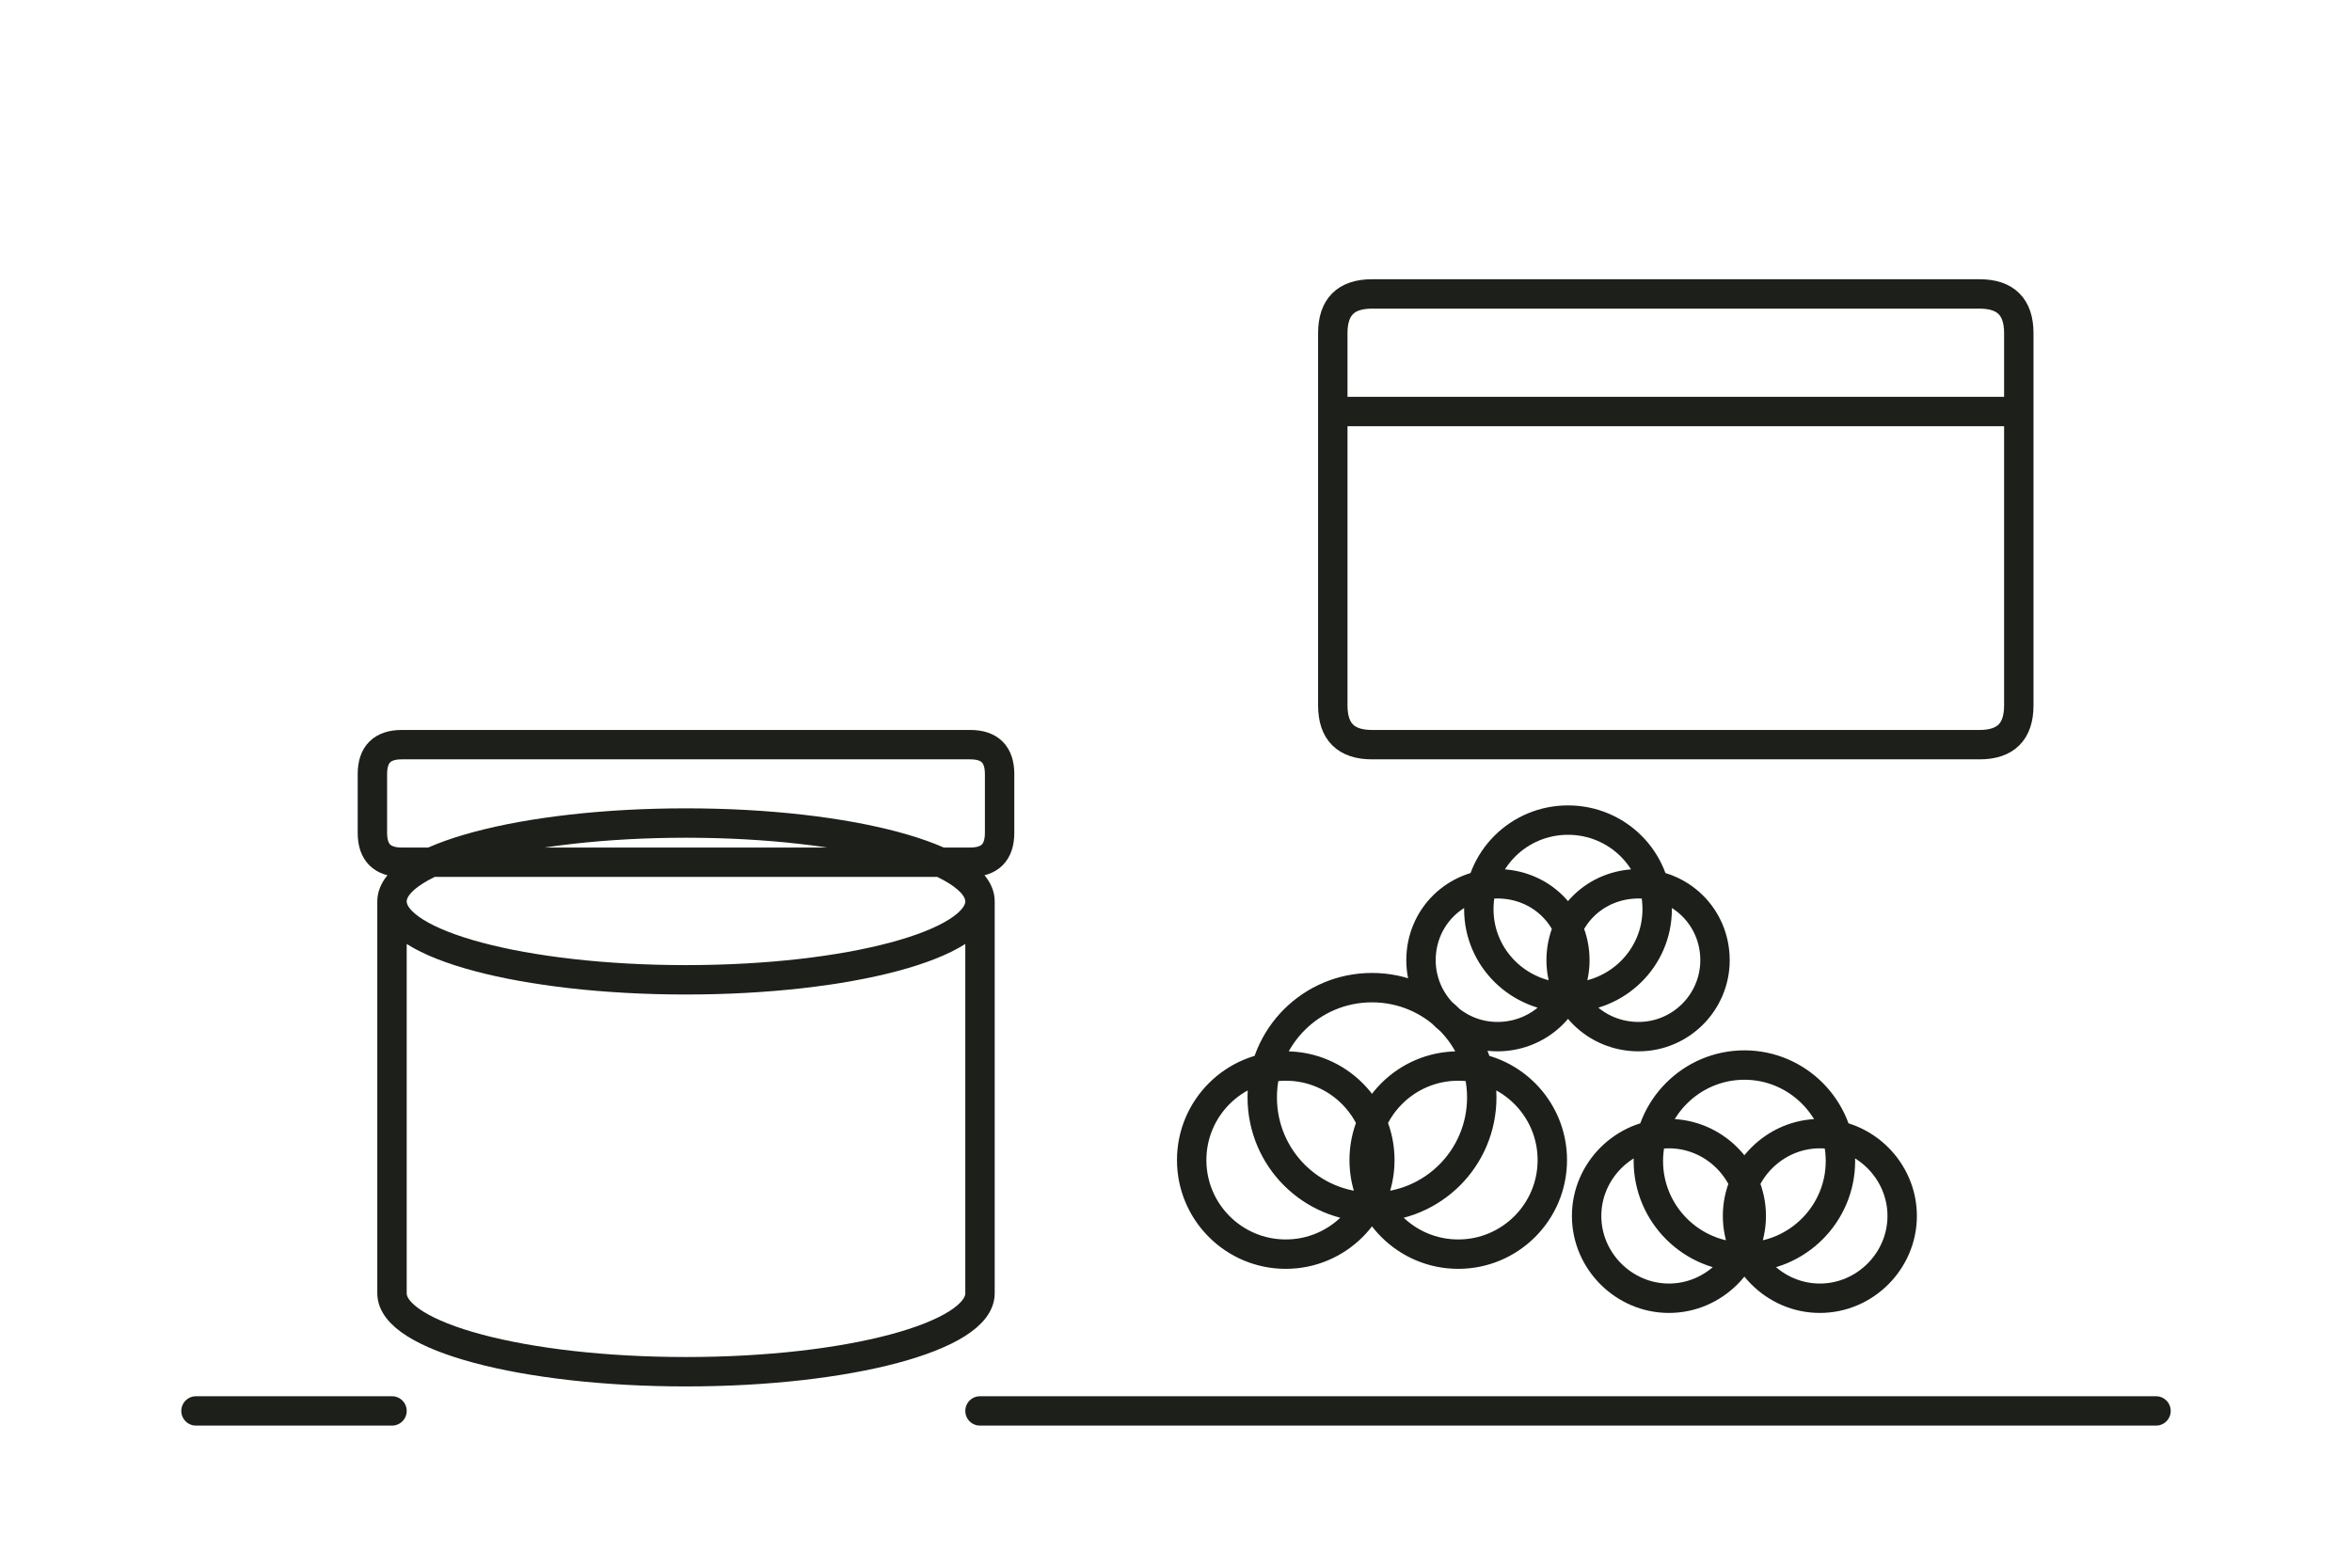
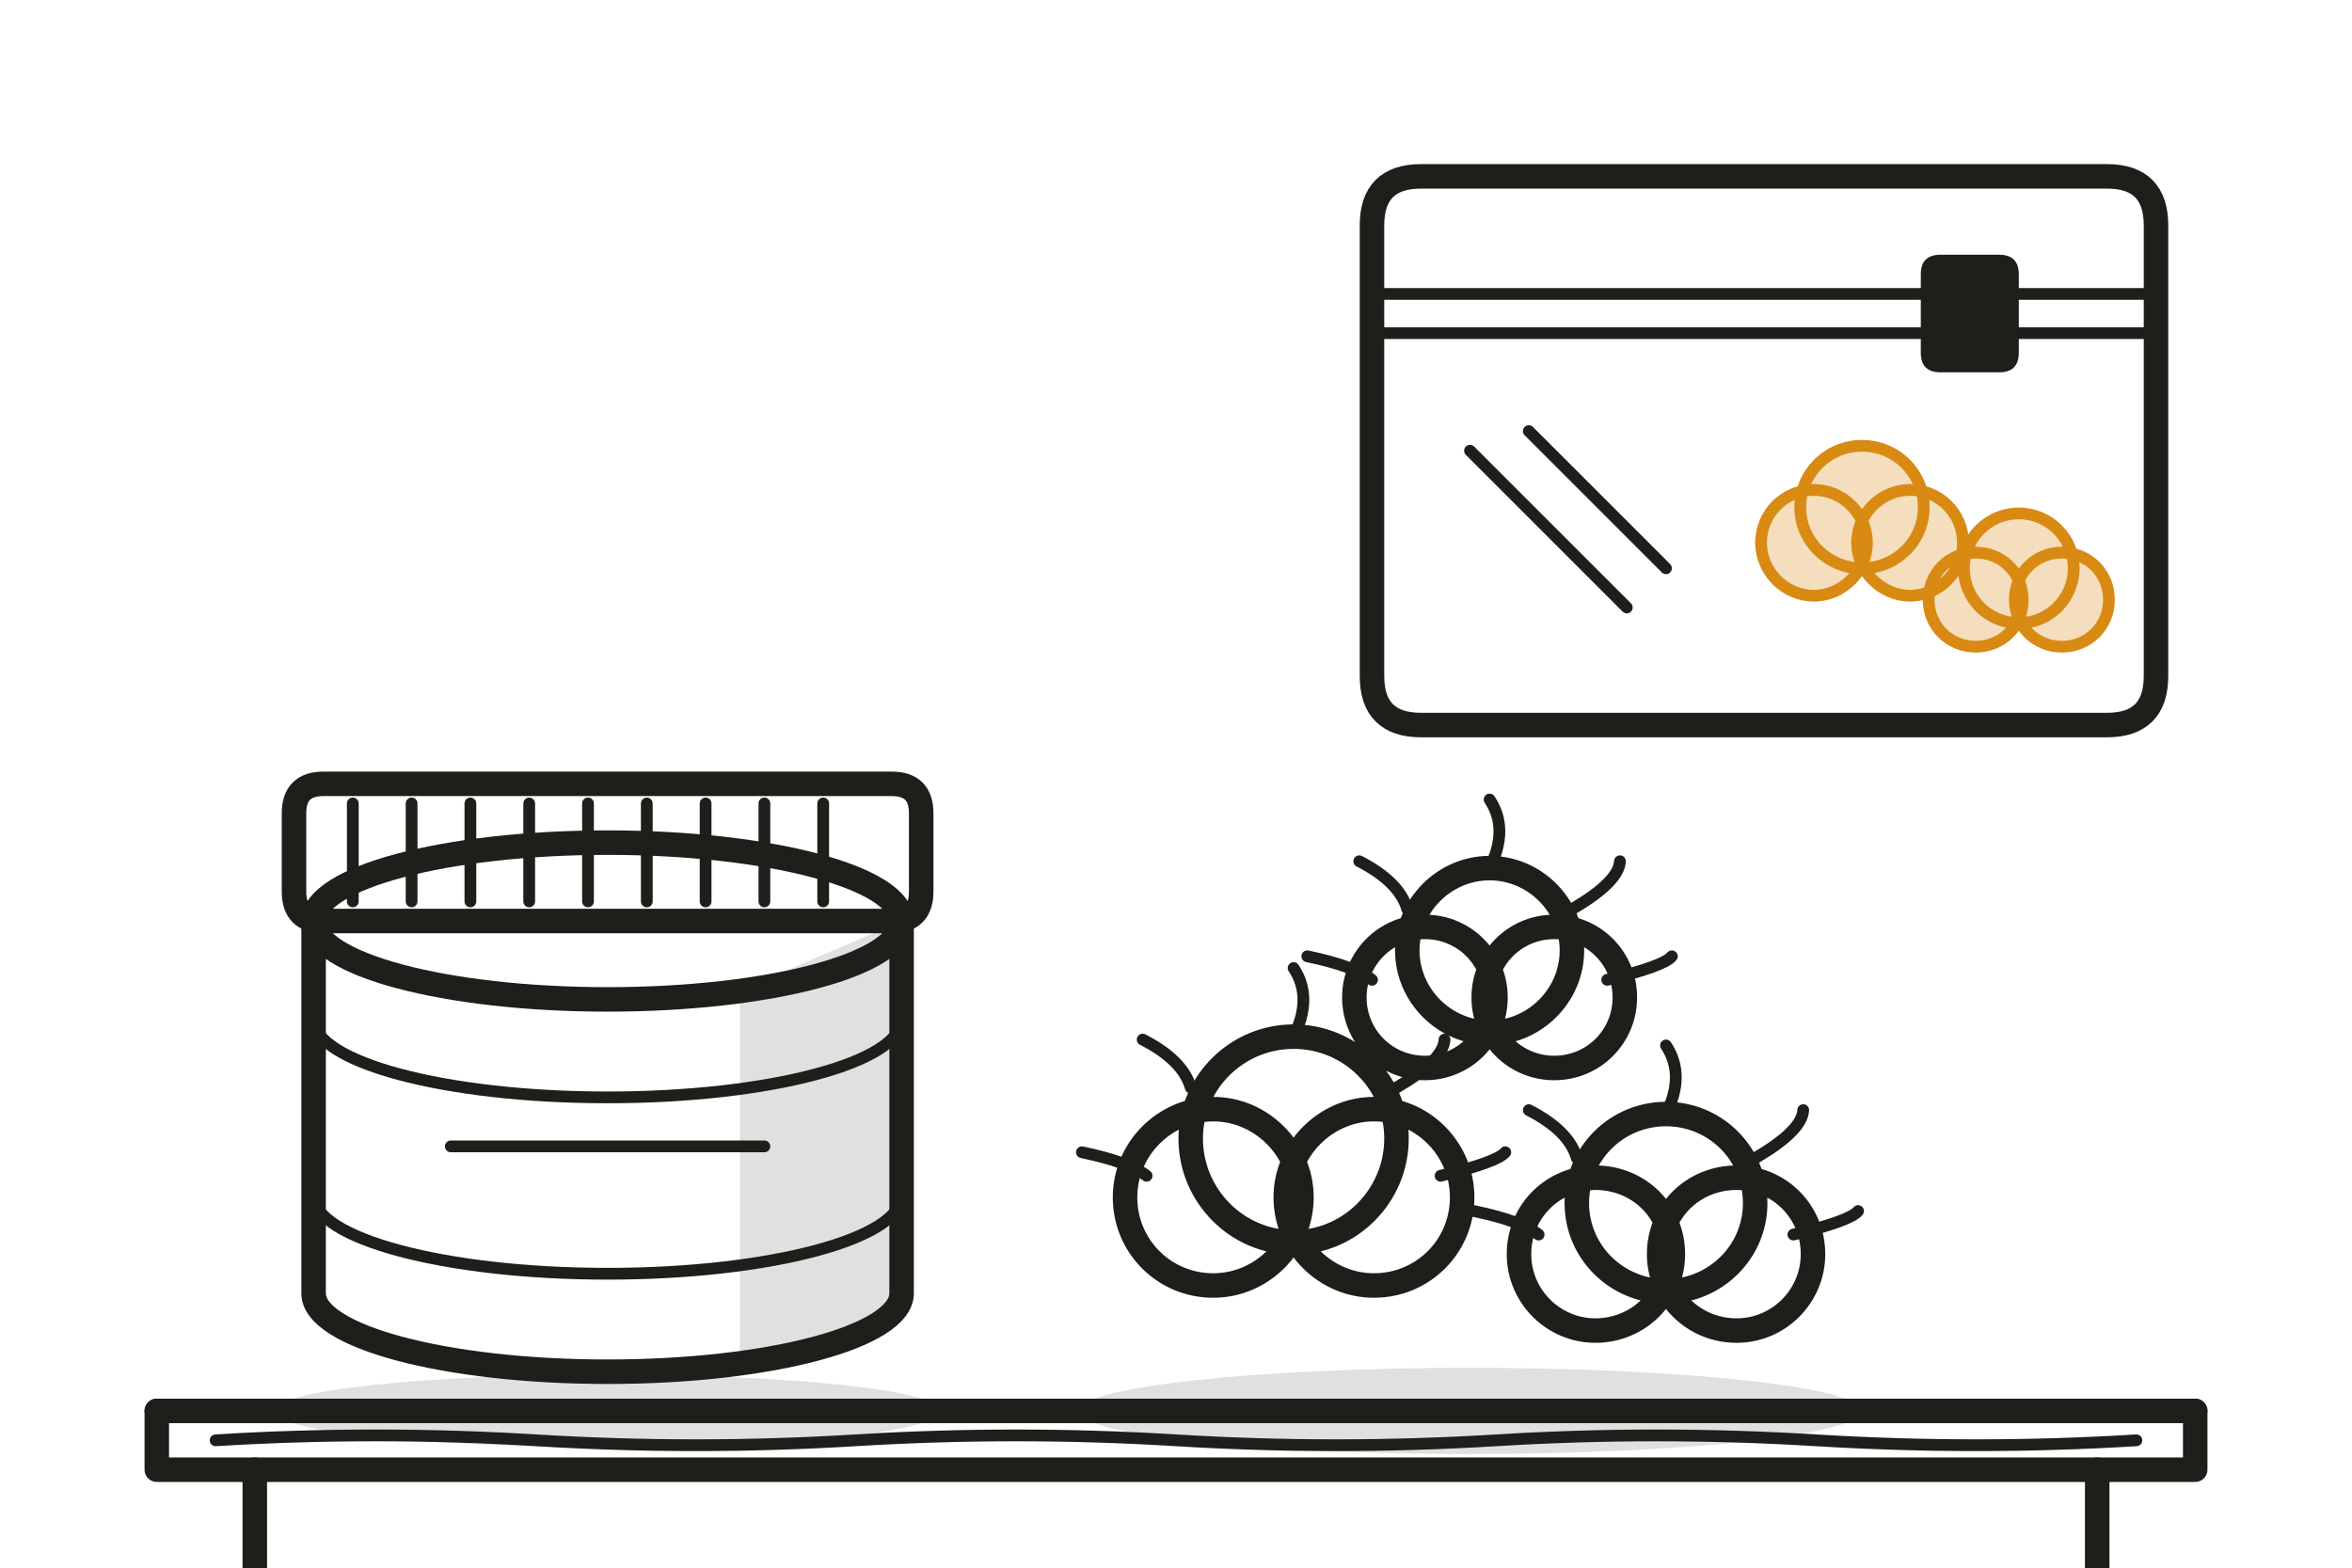
- <svg xmlns="http://www.w3.org/2000/svg" viewBox="0 0 240 160" fill="none" stroke="#1C1F1A" stroke-width="3" stroke-linecap="round" stroke-linejoin="round">
-   <path d="M40 92 C40 87.6 53.4 84 70 84 C86.6 84 100 87.6 100 92 C100 96.4 86.6 100 70 100 C53.4 100 40 96.4 40 92 Z M40 92 L40 132 M100 92 L100 132 M40 132 C40 136.4 53.4 140 70 140 C86.6 140 100 136.4 100 132 M41 76 L99 76 Q102 76 102 79 L102 85 Q102 88 99 88 L41 88 Q38 88 38 85 L38 79 Q38 76 41 76 Z" />
-   <path d="M121.6 118.4 C121.6 113.1 125.9 108.8 131.2 108.8 C136.5 108.8 140.8 113.1 140.8 118.4 C140.8 123.7 136.5 128 131.2 128 C125.9 128 121.6 123.7 121.6 118.4 Z M139.2 118.4 C139.2 113.1 143.5 108.8 148.8 108.8 C154.1 108.8 158.4 113.1 158.4 118.4 C158.4 123.7 154.1 128 148.8 128 C143.5 128 139.2 123.7 139.2 118.4 Z M128.8 112 C128.8 105.8 133.8 100.8 140 100.8 C146.2 100.8 151.2 105.8 151.2 112 C151.2 118.2 146.2 123.2 140 123.2 C133.8 123.2 128.8 118.2 128.8 112 Z M161.9 124.1 C161.9 119.5 165.7 115.7 170.3 115.7 C174.9 115.7 178.7 119.5 178.7 124.1 C178.7 128.7 174.9 132.5 170.3 132.5 C165.7 132.5 161.9 128.7 161.9 124.1 Z M177.3 124.1 C177.3 119.5 181.1 115.7 185.7 115.7 C190.3 115.7 194.1 119.5 194.1 124.1 C194.1 128.7 190.3 132.5 185.7 132.5 C181.1 132.5 177.3 128.7 177.3 124.1 Z M168.2 118.5 C168.2 113.1 172.6 108.7 178 108.7 C183.4 108.7 187.8 113.1 187.8 118.5 C187.8 123.9 183.4 128.3 178 128.3 C172.6 128.3 168.2 123.9 168.2 118.5 Z M145 98 C145 93.6 148.5 90.2 152.8 90.2 C157.2 90.2 160.7 93.6 160.7 98 C160.7 102.3 157.2 105.8 152.8 105.8 C148.5 105.8 145 102.3 145 98 Z M159.3 98 C159.3 93.6 162.8 90.2 167.2 90.2 C171.5 90.2 175 93.6 175 98 C175 102.3 171.5 105.8 167.2 105.8 C162.8 105.8 159.3 102.3 159.3 98 Z M150.9 92.8 C150.9 87.7 155 83.7 160 83.7 C165 83.7 169.1 87.7 169.1 92.8 C169.1 97.8 165 101.8 160 101.8 C155 101.8 150.9 97.8 150.9 92.8 Z" />
-   <path d="M140 30 L202 30 Q206 30 206 34 L206 72 Q206 76 202 76 L140 76 Q136 76 136 72 L136 34 Q136 30 140 30 Z M136 42 L206 42" />
-   <path d="M20 144 L40 144 M100 144 L220 144" />
+ <svg xmlns="http://www.w3.org/2000/svg" viewBox="0 0 240 160" fill="none" stroke="#1C1F1A" stroke-width="2.5" stroke-linecap="round" stroke-linejoin="round">
+   <path class="tint" fill="#1C1F1A" fill-opacity="0.14" stroke="none" d="M75.5 101.1 L92 94 L92 132 C92 136.4 86 139.7 75.5 139.1 Z" />
+   <path class="tint" fill="#1C1F1A" fill-opacity="0.14" stroke="none" d="M28 144 C28 141.9 43.2 140.3 62 140.3 C80.8 140.3 96 141.9 96 144 C96 146.1 80.8 147.7 62 147.7 C43.2 147.7 28 146.1 28 144 Z" />
+   <path class="tint" fill="#1C1F1A" fill-opacity="0.14" stroke="none" d="M110 144 C110 141.6 127.9 139.6 150 139.6 C172.1 139.6 190 141.6 190 144 C190 146.4 172.1 148.4 150 148.4 C127.9 148.4 110 146.4 110 144 Z" />
+   <path class="accent tint" fill="#D88A13" fill-opacity="0.28" stroke="none" d="M179.7 55.4 C179.7 52.4 182.1 50 185.1 50 C188 50 190.5 52.4 190.5 55.4 C190.5 58.3 188 60.8 185.1 60.8 C182.1 60.8 179.7 58.3 179.7 55.4 Z M189.5 55.4 C189.5 52.4 192 50 194.9 50 C197.9 50 200.3 52.4 200.3 55.4 C200.3 58.3 197.9 60.8 194.9 60.8 C192 60.8 189.5 58.3 189.5 55.4 Z M183.7 51.8 C183.7 48.3 186.5 45.5 190 45.5 C193.5 45.5 196.3 48.3 196.3 51.8 C196.3 55.2 193.5 58 190 58 C186.5 58 183.7 55.2 183.7 51.8 Z M196.8 61.2 C196.8 58.5 198.9 56.4 201.6 56.4 C204.3 56.4 206.4 58.5 206.4 61.2 C206.4 63.9 204.3 66 201.6 66 C198.9 66 196.8 63.9 196.8 61.2 Z M205.6 61.2 C205.6 58.5 207.7 56.4 210.4 56.4 C213.1 56.4 215.2 58.5 215.2 61.2 C215.2 63.9 213.1 66 210.4 66 C207.7 66 205.6 63.9 205.6 61.2 Z M200.4 58 C200.4 54.9 202.9 52.4 206 52.4 C209.1 52.4 211.6 54.9 211.6 58 C211.6 61.1 209.1 63.6 206 63.6 C202.9 63.6 200.4 61.1 200.4 58 Z" />
+   <path d="M32 94 C32 89.6 45.4 86 62 86 C78.6 86 92 89.6 92 94 C92 98.4 78.6 102 62 102 C45.4 102 32 98.4 32 94 Z M32 94 L32 132 M92 94 L92 132 M32 132 C32 136.4 45.4 140 62 140 C78.6 140 92 136.4 92 132" />
+   <path d="M33 80 L91 80 Q94 80 94 83 L94 91 Q94 94 91 94 L33 94 Q30 94 30 91 L30 83 Q30 80 33 80 Z" />
+   <path class="thin" stroke-width="1.2" d="M36 82 L36 92 M42 82 L42 92 M48 82 L48 92 M54 82 L54 92 M60 82 L60 92 M66 82 L66 92 M72 82 L72 92 M78 82 L78 92 M84 82 L84 92" />
+   <path class="thin" stroke-width="1.2" d="M32 104 C32 108.4 45.4 112 62 112 C78.6 112 92 108.4 92 104 M32 122 C32 126.4 45.4 130 62 130 C78.6 130 92 126.4 92 122 M46 117 L78 117" />
+   <path d="M114.8 122.2 C114.8 117.3 118.8 113.2 123.8 113.2 C128.7 113.2 132.8 117.3 132.8 122.2 C132.8 127.2 128.7 131.2 123.8 131.2 C118.8 131.2 114.8 127.2 114.8 122.2 Z M131.2 122.2 C131.2 117.3 135.3 113.2 140.2 113.2 C145.2 113.2 149.2 117.3 149.2 122.2 C149.2 127.2 145.2 131.2 140.2 131.2 C135.3 131.2 131.2 127.2 131.2 122.2 Z M121.5 116.2 C121.5 110.5 126.2 105.8 132 105.8 C137.8 105.8 142.5 110.5 142.5 116.2 C142.5 122 137.8 126.8 132 126.8 C126.2 126.8 121.5 122 121.5 116.2 Z M155 128 C155 123.6 158.5 120.2 162.8 120.2 C167.2 120.2 170.7 123.6 170.7 128 C170.7 132.3 167.2 135.8 162.8 135.8 C158.5 135.8 155 132.3 155 128 Z M169.3 128 C169.3 123.6 172.8 120.2 177.2 120.2 C181.5 120.2 185 123.6 185 128 C185 132.3 181.5 135.8 177.2 135.8 C172.8 135.8 169.3 132.3 169.3 128 Z M160.9 122.8 C160.9 117.7 165 113.7 170 113.7 C175 113.7 179.1 117.7 179.1 122.8 C179.1 127.8 175 131.8 170 131.8 C165 131.8 160.9 127.8 160.9 122.8 Z M138.2 101.8 C138.2 97.8 141.4 94.6 145.4 94.6 C149.4 94.6 152.6 97.8 152.6 101.8 C152.6 105.8 149.4 109 145.4 109 C141.4 109 138.2 105.8 138.2 101.8 Z M151.4 101.8 C151.4 97.8 154.6 94.6 158.6 94.6 C162.6 94.6 165.8 97.8 165.8 101.8 C165.8 105.8 162.6 109 158.6 109 C154.6 109 151.4 105.8 151.4 101.8 Z M143.6 97 C143.6 92.4 147.4 88.6 152 88.6 C156.6 88.6 160.4 92.4 160.4 97 C160.4 101.6 156.6 105.4 152 105.4 C147.4 105.4 143.6 101.6 143.6 97 Z" />
+   <path class="thin" stroke-width="1.2" d="M117 120 Q115.2 118.6 110.4 117.6 M147 120 Q152.8 118.6 153.6 117.6 M132 105.8 Q134 101.8 132 98.8 M121.5 111 Q120.7 108.2 116.6 106.1 M142.5 111 Q147.3 108.2 147.4 106.1 M157 126 Q155.2 124.6 150.4 123.6 M183 126 Q188.8 124.6 189.6 123.6 M170 113.7 Q172 109.7 170 106.7 M160.9 118.2 Q160.1 115.4 156 113.3 M179.1 118.2 Q183.9 115.4 184 113.3 M140 100 Q138.2 98.6 133.4 97.6 M164 100 Q169.8 98.6 170.6 97.6 M152 88.6 Q154 84.6 152 81.6 M143.6 92.8 Q142.8 90 138.7 87.9 M160.4 92.8 Q165.2 90 165.3 87.9" />
+   <path d="M145 18 L215 18 Q220 18 220 23 L220 69 Q220 74 215 74 L145 74 Q140 74 140 69 L140 23 Q140 18 145 18 Z" />
+   <path class="thin" stroke-width="1.2" d="M140 30 L220 30 M140 34 L220 34 M150 46 L166 62 M156 44 L170 58" />
+   <path class="solid" fill="#1C1F1A" stroke="none" d="M198 26 L204 26 Q206 26 206 28 L206 36 Q206 38 204 38 L198 38 Q196 38 196 36 L196 28 Q196 26 198 26 Z" />
+   <path class="accent thin" stroke="#D88A13" stroke-width="1.2" d="M179.7 55.4 C179.7 52.4 182.1 50 185.1 50 C188 50 190.5 52.4 190.5 55.4 C190.5 58.3 188 60.8 185.1 60.8 C182.1 60.8 179.7 58.3 179.7 55.4 Z M189.5 55.4 C189.5 52.4 192 50 194.9 50 C197.9 50 200.3 52.4 200.3 55.4 C200.3 58.3 197.9 60.8 194.9 60.8 C192 60.8 189.5 58.3 189.5 55.4 Z M183.7 51.8 C183.7 48.3 186.5 45.5 190 45.5 C193.5 45.5 196.3 48.3 196.3 51.8 C196.3 55.2 193.5 58 190 58 C186.5 58 183.7 55.2 183.7 51.8 Z M196.8 61.2 C196.8 58.5 198.9 56.4 201.6 56.4 C204.3 56.4 206.4 58.5 206.4 61.2 C206.4 63.9 204.3 66 201.6 66 C198.9 66 196.8 63.9 196.8 61.2 Z M205.6 61.2 C205.6 58.5 207.7 56.4 210.4 56.4 C213.1 56.4 215.2 58.5 215.2 61.2 C215.2 63.9 213.1 66 210.4 66 C207.7 66 205.6 63.9 205.6 61.2 Z M200.4 58 C200.4 54.9 202.9 52.4 206 52.4 C209.1 52.4 211.6 54.9 211.6 58 C211.6 61.1 209.1 63.6 206 63.6 C202.9 63.6 200.4 61.1 200.4 58 Z" />
+   <path d="M16 144 L224 144" />
+   <path d="M16 144 L16 150 L224 150 L224 144" />
+   <path d="M26 150 L26 160 M214 150 L214 160" />
+   <path class="thin" stroke-width="1.2" d="M22 147 Q38.3 146 54.7 147 Q71 148 87.3 147 Q103.7 146 120 147 Q136.3 148 152.7 147 Q169 146 185.3 147 Q201.7 148 218 147" />
</svg>
